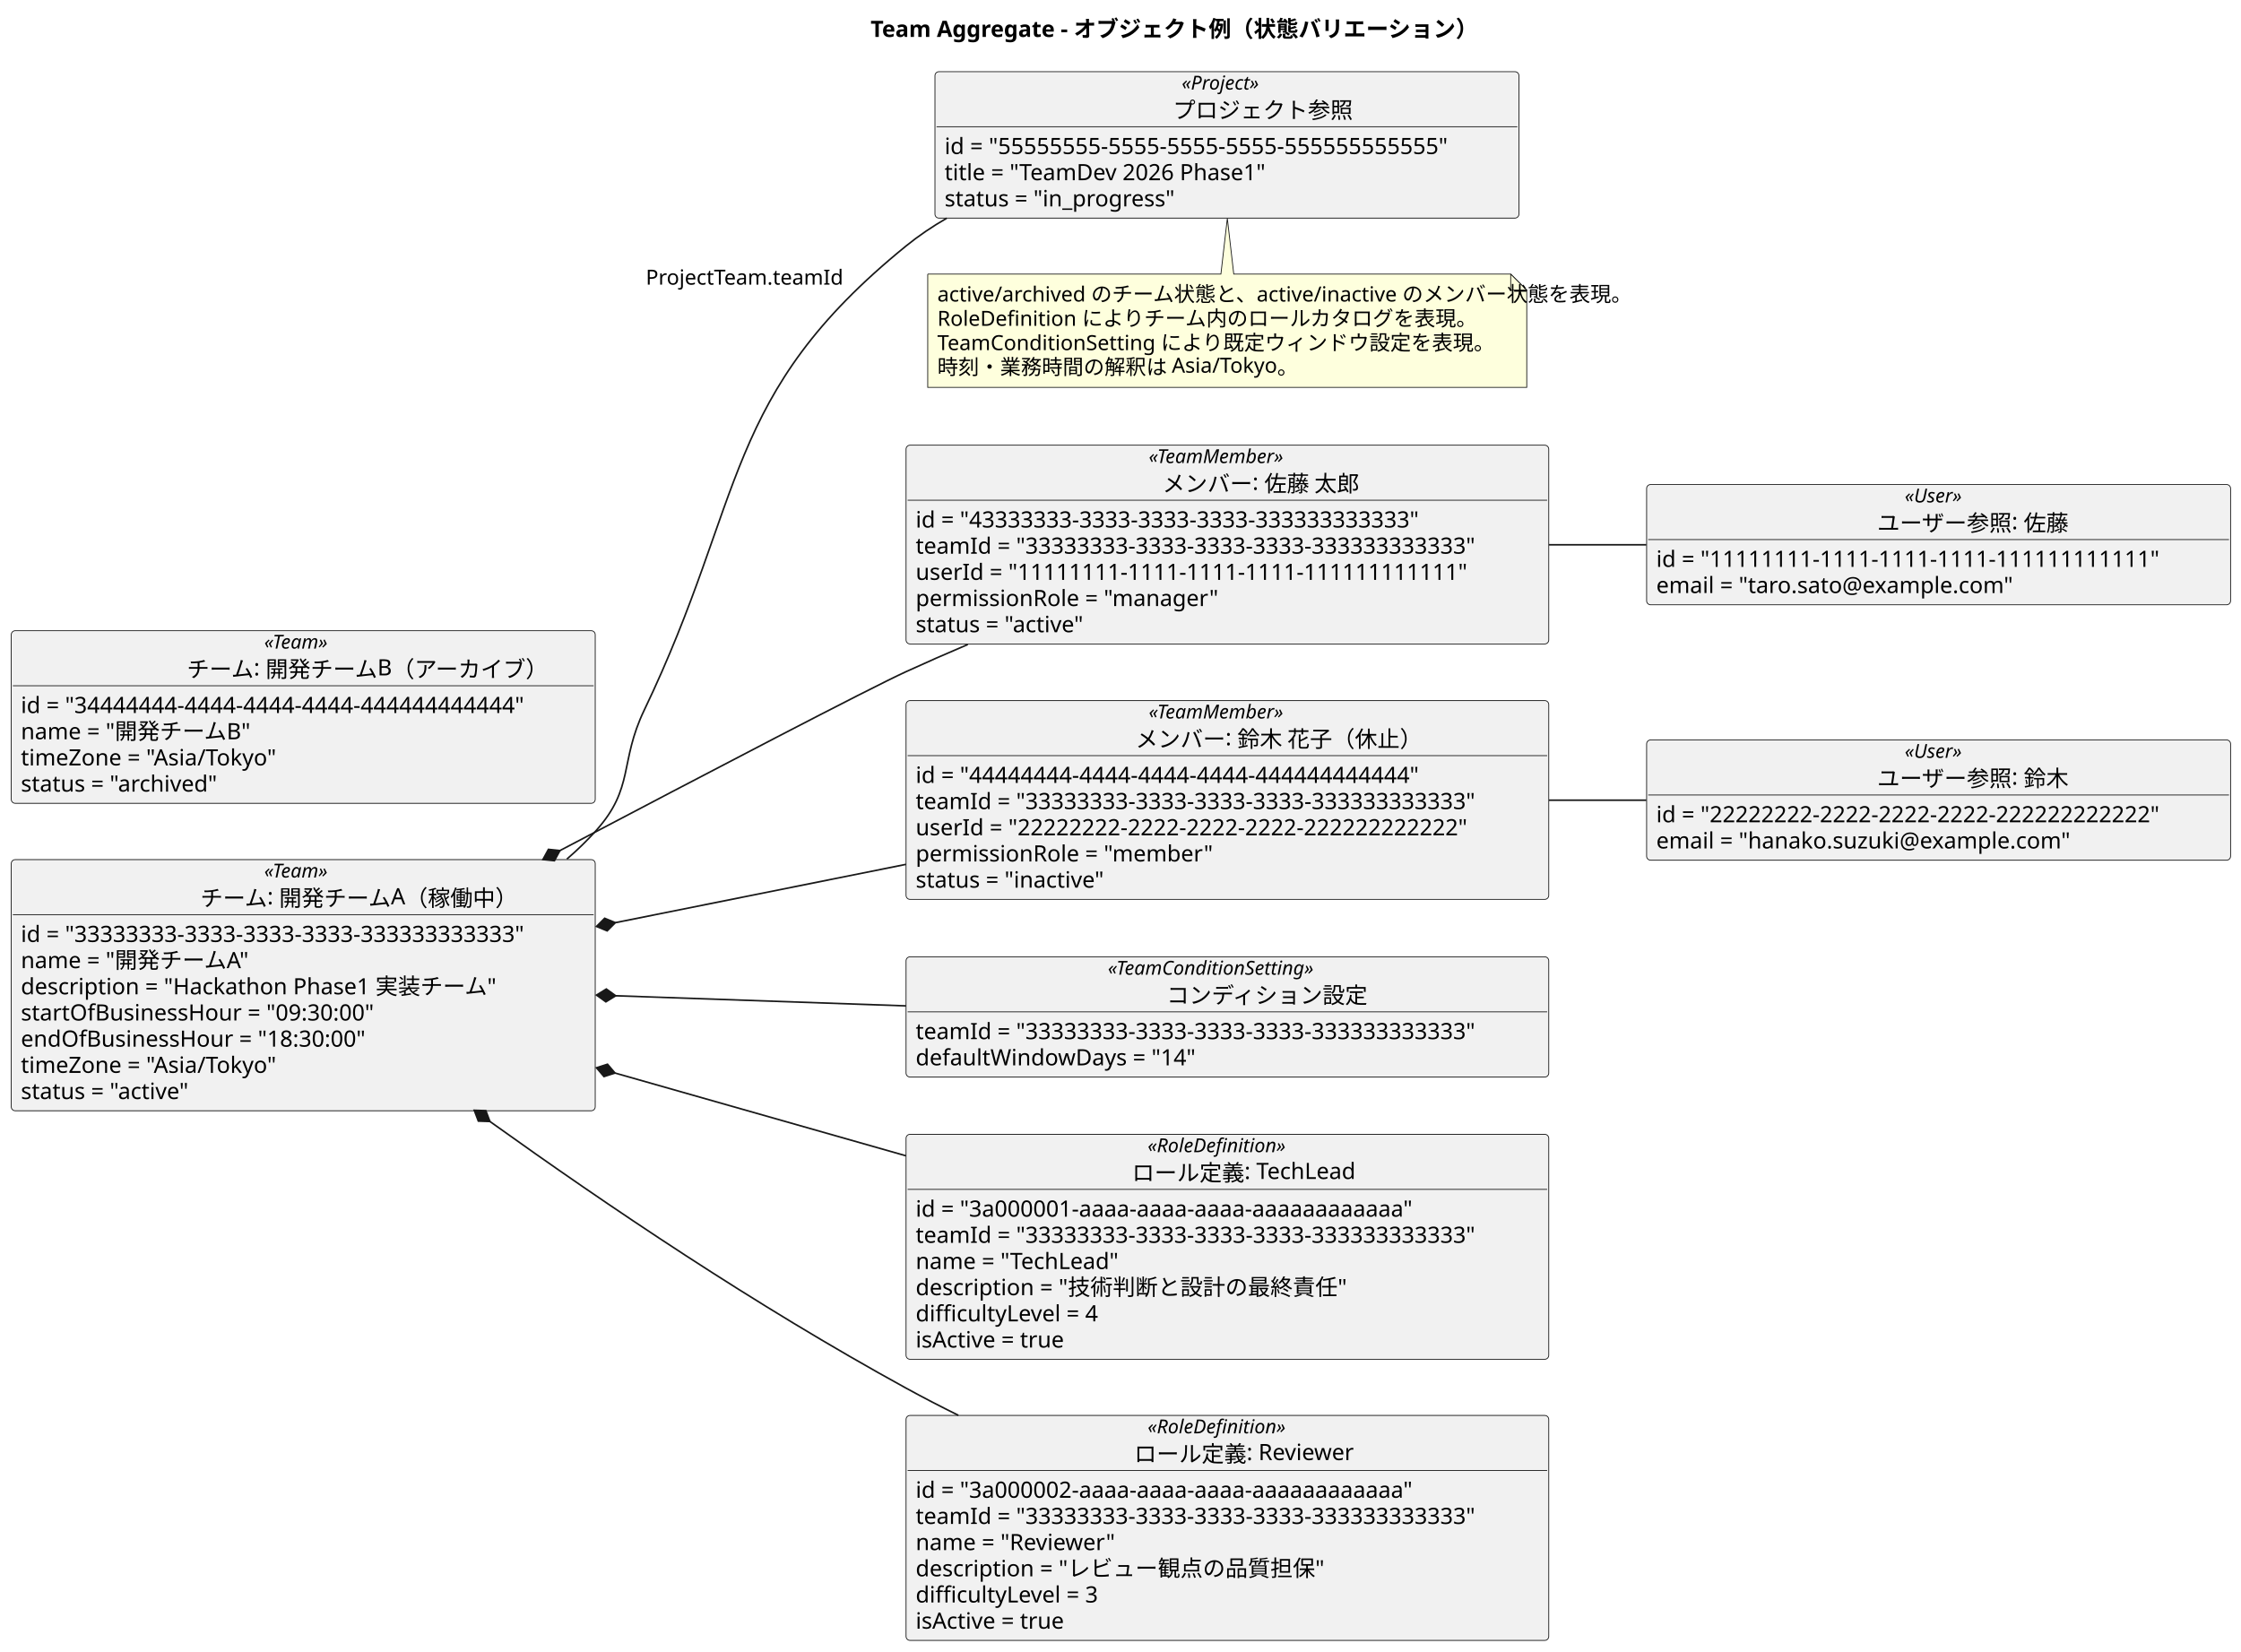
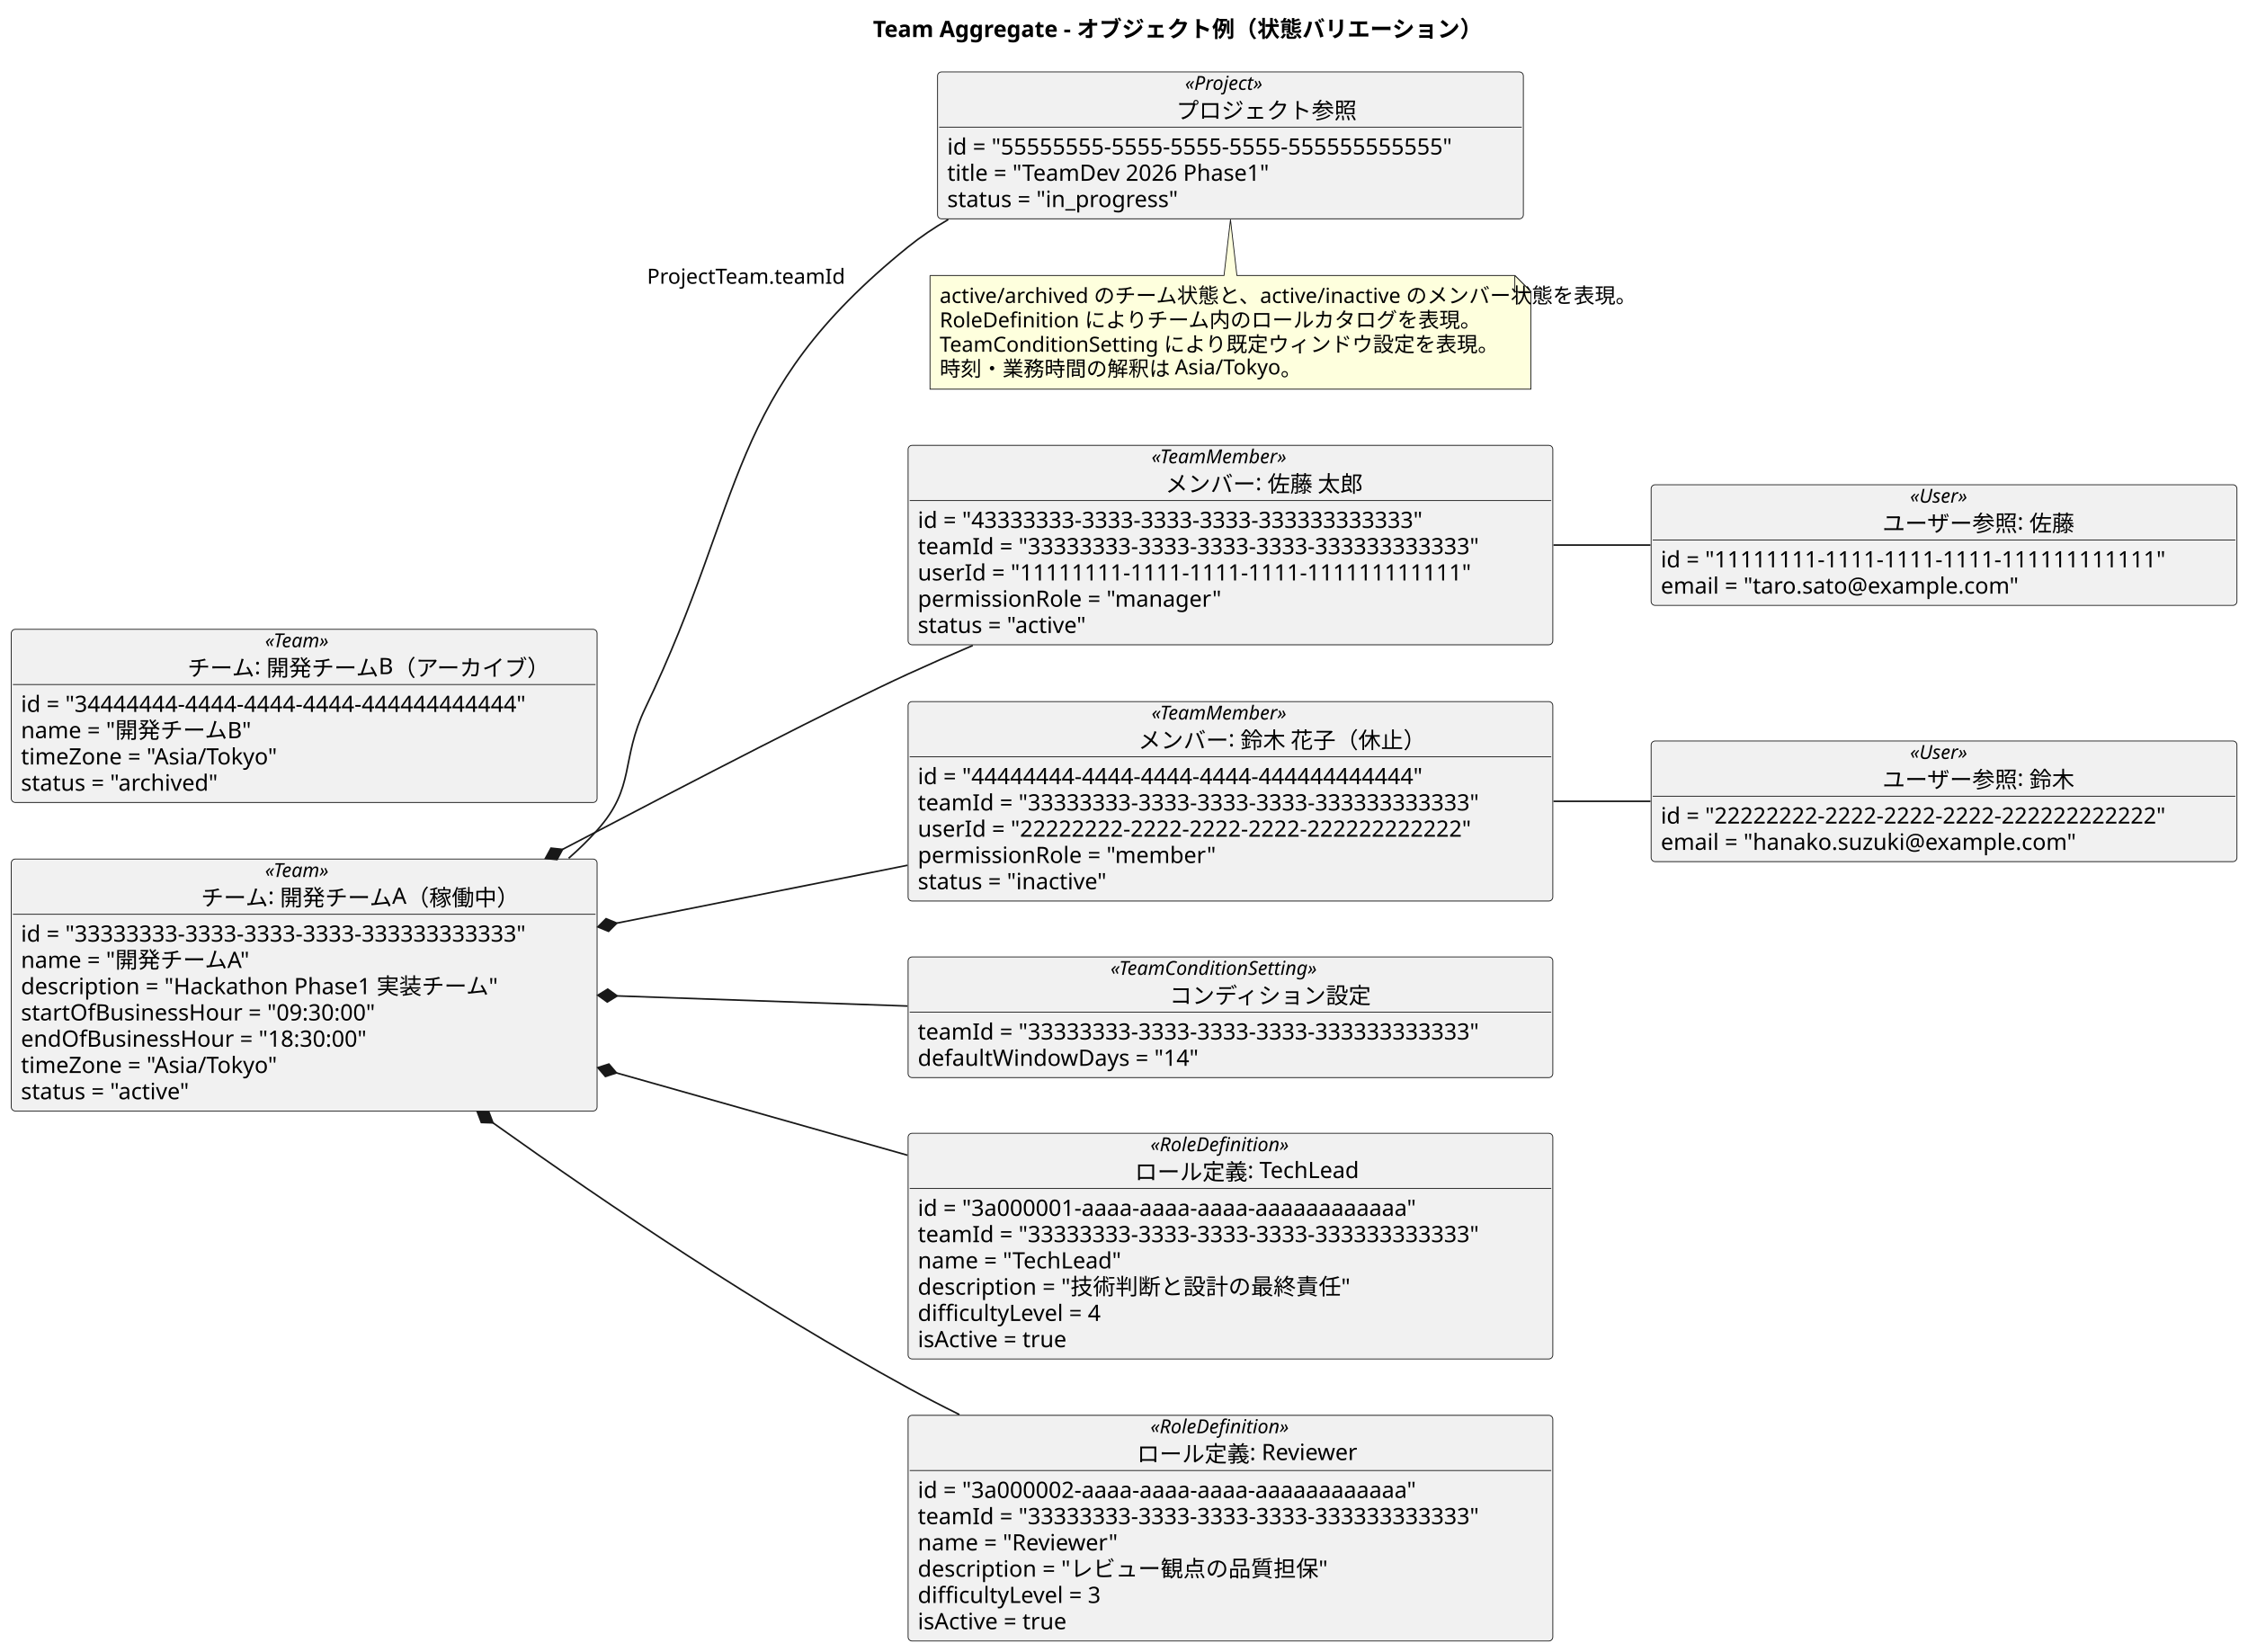
- <svg xmlns="http://www.w3.org/2000/svg" contentStyleType="text/css" data-diagram-type="CLASS" height="1028px" preserveAspectRatio="none" style="width:1395px;height:1028px;background:#FFFFFF;" version="1.1" viewBox="0 0 1395 1028" width="1395px" zoomAndPan="magnify">
+ <svg xmlns="http://www.w3.org/2000/svg" contentStyleType="text/css" data-diagram-type="CLASS" height="1025px" preserveAspectRatio="none" style="width:1395px;height:1025px;background:#FFFFFF;" version="1.1" viewBox="0 0 1395 1025" width="1395px" zoomAndPan="magnify">
  <defs />
  <g>
    <g class="title" data-source-line="1">
-       <text fill="#000000" font-family="sans-serif" font-size="14" font-weight="bold" lengthAdjust="spacing" textLength="297.671" x="541.927" y="22.995">Team Aggregate - オブジェクト例（状態バリエーション）</text>
+       <text fill="#000000" font-family="sans-serif" font-size="14" font-weight="bold" lengthAdjust="spacing" textLength="297.671" x="541.732" y="22.995">Team Aggregate - オブジェクト例（状態バリエーション）</text>
    </g>
    <g class="entity" data-qualified-name="team_active" data-source-line="7" id="ent0002">
-       <rect fill="#F1F1F1" height="156.344" rx="2.5" ry="2.5" style="stroke:#181818;stroke-width:0.5;" width="363.524" x="7" y="535.127" />
-       <text fill="#000000" font-family="sans-serif" font-size="12" font-style="italic" lengthAdjust="spacing" textLength="48.568" x="164.478" y="546.266">«Team»</text>
-       <text fill="#000000" font-family="sans-serif" font-size="14" lengthAdjust="spacing" textLength="127.962" x="124.781" y="564.091">チーム: 開発チームA（稼働中）</text>
-       <line style="stroke:#181818;stroke-width:0.5;" x1="8" x2="369.524" y1="569.393" y2="569.393" />
-       <text fill="#000000" font-family="sans-serif" font-size="14" lengthAdjust="spacing" textLength="351.524" x="13" y="586.388">id = "33333333-3333-3333-3333-333333333333"</text>
-       <text fill="#000000" font-family="sans-serif" font-size="14" lengthAdjust="spacing" textLength="124.797" x="13" y="602.685">name = "開発チームA"</text>
-       <text fill="#000000" font-family="sans-serif" font-size="14" lengthAdjust="spacing" textLength="288.258" x="13" y="618.981">description = "Hackathon Phase1 実装チーム"</text>
-       <text fill="#000000" font-family="sans-serif" font-size="14" lengthAdjust="spacing" textLength="240.399" x="13" y="635.278">startOfBusinessHour = "09:30:00"</text>
-       <text fill="#000000" font-family="sans-serif" font-size="14" lengthAdjust="spacing" textLength="234.165" x="13" y="651.575">endOfBusinessHour = "18:30:00"</text>
-       <text fill="#000000" font-family="sans-serif" font-size="14" lengthAdjust="spacing" textLength="176.914" x="13" y="667.872">timeZone = "Asia/Tokyo"</text>
-       <text fill="#000000" font-family="sans-serif" font-size="14" lengthAdjust="spacing" textLength="119.082" x="13" y="684.169">status = "active"</text>
+       <rect fill="#F1F1F1" height="156.344" rx="2.5" ry="2.5" style="stroke:#181818;stroke-width:0.5;" width="363.524" x="7" y="533.027" />
+       <text fill="#000000" font-family="sans-serif" font-size="12" font-style="italic" lengthAdjust="spacing" textLength="48.568" x="164.478" y="544.166">«Team»</text>
+       <text fill="#000000" font-family="sans-serif" font-size="14" lengthAdjust="spacing" textLength="127.962" x="124.781" y="561.991">チーム: 開発チームA（稼働中）</text>
+       <line style="stroke:#181818;stroke-width:0.5;" x1="8" x2="369.524" y1="567.293" y2="567.293" />
+       <text fill="#000000" font-family="sans-serif" font-size="14" lengthAdjust="spacing" textLength="351.524" x="13" y="584.288">id = "33333333-3333-3333-3333-333333333333"</text>
+       <text fill="#000000" font-family="sans-serif" font-size="14" lengthAdjust="spacing" textLength="124.797" x="13" y="600.585">name = "開発チームA"</text>
+       <text fill="#000000" font-family="sans-serif" font-size="14" lengthAdjust="spacing" textLength="288.258" x="13" y="616.881">description = "Hackathon Phase1 実装チーム"</text>
+       <text fill="#000000" font-family="sans-serif" font-size="14" lengthAdjust="spacing" textLength="240.399" x="13" y="633.178">startOfBusinessHour = "09:30:00"</text>
+       <text fill="#000000" font-family="sans-serif" font-size="14" lengthAdjust="spacing" textLength="234.165" x="13" y="649.475">endOfBusinessHour = "18:30:00"</text>
+       <text fill="#000000" font-family="sans-serif" font-size="14" lengthAdjust="spacing" textLength="176.914" x="13" y="665.772">timeZone = "Asia/Tokyo"</text>
+       <text fill="#000000" font-family="sans-serif" font-size="14" lengthAdjust="spacing" textLength="119.082" x="13" y="682.069">status = "active"</text>
    </g>
    <g class="entity" data-qualified-name="team_archived" data-source-line="17" id="ent0003">
-       <rect fill="#F1F1F1" height="107.453" rx="2.5" ry="2.5" style="stroke:#181818;stroke-width:0.5;" width="363.524" x="7" y="392.627" />
-       <text fill="#000000" font-family="sans-serif" font-size="12" font-style="italic" lengthAdjust="spacing" textLength="48.568" x="164.478" y="403.766">«Team»</text>
-       <text fill="#000000" font-family="sans-serif" font-size="14" lengthAdjust="spacing" textLength="144.792" x="116.366" y="421.591">チーム: 開発チームB（アーカイブ）</text>
-       <line style="stroke:#181818;stroke-width:0.5;" x1="8" x2="369.524" y1="426.893" y2="426.893" />
-       <text fill="#000000" font-family="sans-serif" font-size="14" lengthAdjust="spacing" textLength="351.524" x="13" y="443.888">id = "34444444-4444-4444-4444-444444444444"</text>
-       <text fill="#000000" font-family="sans-serif" font-size="14" lengthAdjust="spacing" textLength="124.824" x="13" y="460.185">name = "開発チームB"</text>
-       <text fill="#000000" font-family="sans-serif" font-size="14" lengthAdjust="spacing" textLength="176.914" x="13" y="476.481">timeZone = "Asia/Tokyo"</text>
-       <text fill="#000000" font-family="sans-serif" font-size="14" lengthAdjust="spacing" textLength="137.108" x="13" y="492.778">status = "archived"</text>
+       <rect fill="#F1F1F1" height="107.453" rx="2.5" ry="2.5" style="stroke:#181818;stroke-width:0.5;" width="363.524" x="7" y="390.477" />
+       <text fill="#000000" font-family="sans-serif" font-size="12" font-style="italic" lengthAdjust="spacing" textLength="48.568" x="164.478" y="401.616">«Team»</text>
+       <text fill="#000000" font-family="sans-serif" font-size="14" lengthAdjust="spacing" textLength="144.792" x="116.366" y="419.441">チーム: 開発チームB（アーカイブ）</text>
+       <line style="stroke:#181818;stroke-width:0.5;" x1="8" x2="369.524" y1="424.743" y2="424.743" />
+       <text fill="#000000" font-family="sans-serif" font-size="14" lengthAdjust="spacing" textLength="351.524" x="13" y="441.738">id = "34444444-4444-4444-4444-444444444444"</text>
+       <text fill="#000000" font-family="sans-serif" font-size="14" lengthAdjust="spacing" textLength="124.824" x="13" y="458.035">name = "開発チームB"</text>
+       <text fill="#000000" font-family="sans-serif" font-size="14" lengthAdjust="spacing" textLength="176.914" x="13" y="474.331">timeZone = "Asia/Tokyo"</text>
+       <text fill="#000000" font-family="sans-serif" font-size="14" lengthAdjust="spacing" textLength="137.108" x="13" y="490.628">status = "archived"</text>
    </g>
    <g class="entity" data-qualified-name="member_taro" data-source-line="24" id="ent0004">
-       <rect fill="#F1F1F1" height="123.75" rx="2.5" ry="2.5" style="stroke:#181818;stroke-width:0.5;" width="400.083" x="564" y="277.127" />
-       <text fill="#000000" font-family="sans-serif" font-size="12" font-style="italic" lengthAdjust="spacing" textLength="97.928" x="715.078" y="288.266">«TeamMember»</text>
-       <text fill="#000000" font-family="sans-serif" font-size="14" lengthAdjust="spacing" textLength="80.828" x="723.627" y="306.091">メンバー: 佐藤 太郎</text>
-       <line style="stroke:#181818;stroke-width:0.5;" x1="565" x2="963.083" y1="311.393" y2="311.393" />
-       <text fill="#000000" font-family="sans-serif" font-size="14" lengthAdjust="spacing" textLength="351.524" x="570" y="328.388">id = "43333333-3333-3333-3333-333333333333"</text>
-       <text fill="#000000" font-family="sans-serif" font-size="14" lengthAdjust="spacing" textLength="388.083" x="570" y="344.685">teamId = "33333333-3333-3333-3333-333333333333"</text>
-       <text fill="#000000" font-family="sans-serif" font-size="14" lengthAdjust="spacing" textLength="382.3" x="570" y="360.981">userId = "11111111-1111-1111-1111-111111111111"</text>
-       <text fill="#000000" font-family="sans-serif" font-size="14" lengthAdjust="spacing" textLength="203.93" x="570" y="377.278">permissionRole = "manager"</text>
-       <text fill="#000000" font-family="sans-serif" font-size="14" lengthAdjust="spacing" textLength="119.082" x="570" y="393.575">status = "active"</text>
+       <rect fill="#F1F1F1" height="123.75" rx="2.5" ry="2.5" style="stroke:#181818;stroke-width:0.5;" width="400.083" x="563.52" y="276.327" />
+       <text fill="#000000" font-family="sans-serif" font-size="12" font-style="italic" lengthAdjust="spacing" textLength="97.928" x="714.598" y="287.466">«TeamMember»</text>
+       <text fill="#000000" font-family="sans-serif" font-size="14" lengthAdjust="spacing" textLength="80.828" x="723.147" y="305.291">メンバー: 佐藤 太郎</text>
+       <line style="stroke:#181818;stroke-width:0.5;" x1="564.52" x2="962.603" y1="310.593" y2="310.593" />
+       <text fill="#000000" font-family="sans-serif" font-size="14" lengthAdjust="spacing" textLength="351.524" x="569.52" y="327.588">id = "43333333-3333-3333-3333-333333333333"</text>
+       <text fill="#000000" font-family="sans-serif" font-size="14" lengthAdjust="spacing" textLength="388.083" x="569.52" y="343.885">teamId = "33333333-3333-3333-3333-333333333333"</text>
+       <text fill="#000000" font-family="sans-serif" font-size="14" lengthAdjust="spacing" textLength="382.3" x="569.52" y="360.181">userId = "11111111-1111-1111-1111-111111111111"</text>
+       <text fill="#000000" font-family="sans-serif" font-size="14" lengthAdjust="spacing" textLength="203.93" x="569.52" y="376.478">permissionRole = "manager"</text>
+       <text fill="#000000" font-family="sans-serif" font-size="14" lengthAdjust="spacing" textLength="119.082" x="569.52" y="392.775">status = "active"</text>
    </g>
    <g class="entity" data-qualified-name="member_hanako" data-source-line="32" id="ent0005">
-       <rect fill="#F1F1F1" height="123.75" rx="2.5" ry="2.5" style="stroke:#181818;stroke-width:0.5;" width="400.083" x="564" y="436.127" />
-       <text fill="#000000" font-family="sans-serif" font-size="12" font-style="italic" lengthAdjust="spacing" textLength="97.928" x="715.078" y="447.266">«TeamMember»</text>
-       <text fill="#000000" font-family="sans-serif" font-size="14" lengthAdjust="spacing" textLength="114.434" x="706.825" y="465.091">メンバー: 鈴木 花子（休止）</text>
-       <line style="stroke:#181818;stroke-width:0.5;" x1="565" x2="963.083" y1="470.393" y2="470.393" />
-       <text fill="#000000" font-family="sans-serif" font-size="14" lengthAdjust="spacing" textLength="351.524" x="570" y="487.388">id = "44444444-4444-4444-4444-444444444444"</text>
-       <text fill="#000000" font-family="sans-serif" font-size="14" lengthAdjust="spacing" textLength="388.083" x="570" y="503.685">teamId = "33333333-3333-3333-3333-333333333333"</text>
-       <text fill="#000000" font-family="sans-serif" font-size="14" lengthAdjust="spacing" textLength="382.3" x="570" y="519.981">userId = "22222222-2222-2222-2222-222222222222"</text>
-       <text fill="#000000" font-family="sans-serif" font-size="14" lengthAdjust="spacing" textLength="200.149" x="570" y="536.278">permissionRole = "member"</text>
-       <text fill="#000000" font-family="sans-serif" font-size="14" lengthAdjust="spacing" textLength="131.845" x="570" y="552.575">status = "inactive"</text>
+       <rect fill="#F1F1F1" height="123.75" rx="2.5" ry="2.5" style="stroke:#181818;stroke-width:0.5;" width="400.083" x="563.52" y="435.327" />
+       <text fill="#000000" font-family="sans-serif" font-size="12" font-style="italic" lengthAdjust="spacing" textLength="97.928" x="714.598" y="446.466">«TeamMember»</text>
+       <text fill="#000000" font-family="sans-serif" font-size="14" lengthAdjust="spacing" textLength="114.434" x="706.345" y="464.291">メンバー: 鈴木 花子（休止）</text>
+       <line style="stroke:#181818;stroke-width:0.5;" x1="564.52" x2="962.603" y1="469.593" y2="469.593" />
+       <text fill="#000000" font-family="sans-serif" font-size="14" lengthAdjust="spacing" textLength="351.524" x="569.52" y="486.588">id = "44444444-4444-4444-4444-444444444444"</text>
+       <text fill="#000000" font-family="sans-serif" font-size="14" lengthAdjust="spacing" textLength="388.083" x="569.52" y="502.885">teamId = "33333333-3333-3333-3333-333333333333"</text>
+       <text fill="#000000" font-family="sans-serif" font-size="14" lengthAdjust="spacing" textLength="382.3" x="569.52" y="519.181">userId = "22222222-2222-2222-2222-222222222222"</text>
+       <text fill="#000000" font-family="sans-serif" font-size="14" lengthAdjust="spacing" textLength="200.149" x="569.52" y="535.478">permissionRole = "member"</text>
+       <text fill="#000000" font-family="sans-serif" font-size="14" lengthAdjust="spacing" textLength="131.845" x="569.52" y="551.775">status = "inactive"</text>
    </g>
    <g class="entity" data-qualified-name="team_condition_setting" data-source-line="40" id="ent0006">
-       <rect fill="#F1F1F1" height="74.859" rx="2.5" ry="2.5" style="stroke:#181818;stroke-width:0.5;" width="400.083" x="564" y="595.627" />
-       <text fill="#000000" font-family="sans-serif" font-size="12" font-style="italic" lengthAdjust="spacing" textLength="148.799" x="689.642" y="606.766">«TeamConditionSetting»</text>
-       <text fill="#000000" font-family="sans-serif" font-size="14" lengthAdjust="spacing" textLength="75.612" x="726.235" y="624.591">コンディション設定</text>
-       <line style="stroke:#181818;stroke-width:0.5;" x1="565" x2="963.083" y1="629.893" y2="629.893" />
-       <text fill="#000000" font-family="sans-serif" font-size="14" lengthAdjust="spacing" textLength="388.083" x="570" y="646.888">teamId = "33333333-3333-3333-3333-333333333333"</text>
-       <text fill="#000000" font-family="sans-serif" font-size="14" lengthAdjust="spacing" textLength="191.03" x="570" y="663.185">defaultWindowDays = "14"</text>
+       <rect fill="#F1F1F1" height="74.859" rx="2.5" ry="2.5" style="stroke:#181818;stroke-width:0.5;" width="400.083" x="563.52" y="593.777" />
+       <text fill="#000000" font-family="sans-serif" font-size="12" font-style="italic" lengthAdjust="spacing" textLength="148.799" x="689.162" y="604.916">«TeamConditionSetting»</text>
+       <text fill="#000000" font-family="sans-serif" font-size="14" lengthAdjust="spacing" textLength="75.612" x="725.755" y="622.741">コンディション設定</text>
+       <line style="stroke:#181818;stroke-width:0.5;" x1="564.52" x2="962.603" y1="628.043" y2="628.043" />
+       <text fill="#000000" font-family="sans-serif" font-size="14" lengthAdjust="spacing" textLength="388.083" x="569.52" y="645.038">teamId = "33333333-3333-3333-3333-333333333333"</text>
+       <text fill="#000000" font-family="sans-serif" font-size="14" lengthAdjust="spacing" textLength="191.03" x="569.52" y="661.335">defaultWindowDays = "14"</text>
    </g>
    <g class="entity" data-qualified-name="role_def_techlead" data-source-line="45" id="ent0007">
-       <rect fill="#F1F1F1" height="140.047" rx="2.5" ry="2.5" style="stroke:#181818;stroke-width:0.5;" width="400.083" x="564" y="706.127" />
-       <text fill="#000000" font-family="sans-serif" font-size="12" font-style="italic" lengthAdjust="spacing" textLength="99.316" x="714.383" y="717.266">«RoleDefinition»</text>
-       <text fill="#000000" font-family="sans-serif" font-size="14" lengthAdjust="spacing" textLength="118.788" x="704.648" y="735.091">ロール定義: TechLead</text>
-       <line style="stroke:#181818;stroke-width:0.5;" x1="565" x2="963.083" y1="740.393" y2="740.393" />
-       <text fill="#000000" font-family="sans-serif" font-size="14" lengthAdjust="spacing" textLength="343.321" x="570" y="757.388">id = "3a000001-aaaa-aaaa-aaaa-aaaaaaaaaaaa"</text>
-       <text fill="#000000" font-family="sans-serif" font-size="14" lengthAdjust="spacing" textLength="388.083" x="570" y="773.685">teamId = "33333333-3333-3333-3333-333333333333"</text>
-       <text fill="#000000" font-family="sans-serif" font-size="14" lengthAdjust="spacing" textLength="140.827" x="570" y="789.981">name = "TechLead"</text>
-       <text fill="#000000" font-family="sans-serif" font-size="14" lengthAdjust="spacing" textLength="212.167" x="570" y="806.278">description = "技術判断と設計の最終責任"</text>
-       <text fill="#000000" font-family="sans-serif" font-size="14" lengthAdjust="spacing" textLength="127.497" x="570" y="822.575">difficultyLevel = 4</text>
-       <text fill="#000000" font-family="sans-serif" font-size="14" lengthAdjust="spacing" textLength="104.098" x="570" y="838.872">isActive = true</text>
+       <rect fill="#F1F1F1" height="140.047" rx="2.5" ry="2.5" style="stroke:#181818;stroke-width:0.5;" width="400.083" x="563.52" y="703.177" />
+       <text fill="#000000" font-family="sans-serif" font-size="12" font-style="italic" lengthAdjust="spacing" textLength="99.316" x="713.903" y="714.316">«RoleDefinition»</text>
+       <text fill="#000000" font-family="sans-serif" font-size="14" lengthAdjust="spacing" textLength="118.788" x="704.168" y="732.141">ロール定義: TechLead</text>
+       <line style="stroke:#181818;stroke-width:0.5;" x1="564.52" x2="962.603" y1="737.443" y2="737.443" />
+       <text fill="#000000" font-family="sans-serif" font-size="14" lengthAdjust="spacing" textLength="343.321" x="569.52" y="754.438">id = "3a000001-aaaa-aaaa-aaaa-aaaaaaaaaaaa"</text>
+       <text fill="#000000" font-family="sans-serif" font-size="14" lengthAdjust="spacing" textLength="388.083" x="569.52" y="770.735">teamId = "33333333-3333-3333-3333-333333333333"</text>
+       <text fill="#000000" font-family="sans-serif" font-size="14" lengthAdjust="spacing" textLength="140.827" x="569.52" y="787.031">name = "TechLead"</text>
+       <text fill="#000000" font-family="sans-serif" font-size="14" lengthAdjust="spacing" textLength="212.167" x="569.52" y="803.328">description = "技術判断と設計の最終責任"</text>
+       <text fill="#000000" font-family="sans-serif" font-size="14" lengthAdjust="spacing" textLength="127.497" x="569.52" y="819.625">difficultyLevel = 4</text>
+       <text fill="#000000" font-family="sans-serif" font-size="14" lengthAdjust="spacing" textLength="104.098" x="569.52" y="835.922">isActive = true</text>
    </g>
    <g class="entity" data-qualified-name="role_def_reviewer" data-source-line="54" id="ent0008">
-       <rect fill="#F1F1F1" height="140.047" rx="2.5" ry="2.5" style="stroke:#181818;stroke-width:0.5;" width="400.083" x="564" y="881.127" />
-       <text fill="#000000" font-family="sans-serif" font-size="12" font-style="italic" lengthAdjust="spacing" textLength="99.316" x="714.383" y="892.266">«RoleDefinition»</text>
-       <text fill="#000000" font-family="sans-serif" font-size="14" lengthAdjust="spacing" textLength="116.122" x="705.981" y="910.091">ロール定義: Reviewer</text>
-       <line style="stroke:#181818;stroke-width:0.5;" x1="565" x2="963.083" y1="915.393" y2="915.393" />
-       <text fill="#000000" font-family="sans-serif" font-size="14" lengthAdjust="spacing" textLength="343.321" x="570" y="932.388">id = "3a000002-aaaa-aaaa-aaaa-aaaaaaaaaaaa"</text>
-       <text fill="#000000" font-family="sans-serif" font-size="14" lengthAdjust="spacing" textLength="388.083" x="570" y="948.685">teamId = "33333333-3333-3333-3333-333333333333"</text>
-       <text fill="#000000" font-family="sans-serif" font-size="14" lengthAdjust="spacing" textLength="138.161" x="570" y="964.981">name = "Reviewer"</text>
-       <text fill="#000000" font-family="sans-serif" font-size="14" lengthAdjust="spacing" textLength="203.766" x="570" y="981.278">description = "レビュー観点の品質担保"</text>
-       <text fill="#000000" font-family="sans-serif" font-size="14" lengthAdjust="spacing" textLength="127.497" x="570" y="997.575">difficultyLevel = 3</text>
-       <text fill="#000000" font-family="sans-serif" font-size="14" lengthAdjust="spacing" textLength="104.098" x="570" y="1013.872">isActive = true</text>
+       <rect fill="#F1F1F1" height="140.047" rx="2.5" ry="2.5" style="stroke:#181818;stroke-width:0.5;" width="400.083" x="563.52" y="878.177" />
+       <text fill="#000000" font-family="sans-serif" font-size="12" font-style="italic" lengthAdjust="spacing" textLength="99.316" x="713.903" y="889.316">«RoleDefinition»</text>
+       <text fill="#000000" font-family="sans-serif" font-size="14" lengthAdjust="spacing" textLength="116.122" x="705.5" y="907.141">ロール定義: Reviewer</text>
+       <line style="stroke:#181818;stroke-width:0.5;" x1="564.52" x2="962.603" y1="912.443" y2="912.443" />
+       <text fill="#000000" font-family="sans-serif" font-size="14" lengthAdjust="spacing" textLength="343.321" x="569.52" y="929.438">id = "3a000002-aaaa-aaaa-aaaa-aaaaaaaaaaaa"</text>
+       <text fill="#000000" font-family="sans-serif" font-size="14" lengthAdjust="spacing" textLength="388.083" x="569.52" y="945.735">teamId = "33333333-3333-3333-3333-333333333333"</text>
+       <text fill="#000000" font-family="sans-serif" font-size="14" lengthAdjust="spacing" textLength="138.161" x="569.52" y="962.031">name = "Reviewer"</text>
+       <text fill="#000000" font-family="sans-serif" font-size="14" lengthAdjust="spacing" textLength="203.766" x="569.52" y="978.328">description = "レビュー観点の品質担保"</text>
+       <text fill="#000000" font-family="sans-serif" font-size="14" lengthAdjust="spacing" textLength="127.497" x="569.52" y="994.625">difficultyLevel = 3</text>
+       <text fill="#000000" font-family="sans-serif" font-size="14" lengthAdjust="spacing" textLength="104.098" x="569.52" y="1010.922">isActive = true</text>
    </g>
    <g class="entity" data-qualified-name="user_taro" data-source-line="63" id="ent0009">
-       <rect fill="#F1F1F1" height="74.859" rx="2.5" ry="2.5" style="stroke:#181818;stroke-width:0.5;" width="363.524" x="1025" y="301.627" />
-       <text fill="#000000" font-family="sans-serif" font-size="12" font-style="italic" lengthAdjust="spacing" textLength="42.164" x="1185.68" y="312.766">«User»</text>
-       <text fill="#000000" font-family="sans-serif" font-size="14" lengthAdjust="spacing" textLength="76.378" x="1168.573" y="330.591">ユーザー参照: 佐藤</text>
-       <line style="stroke:#181818;stroke-width:0.5;" x1="1026" x2="1387.524" y1="335.893" y2="335.893" />
-       <text fill="#000000" font-family="sans-serif" font-size="14" lengthAdjust="spacing" textLength="351.524" x="1031" y="352.888">id = "11111111-1111-1111-1111-111111111111"</text>
-       <text fill="#000000" font-family="sans-serif" font-size="14" lengthAdjust="spacing" textLength="243.742" x="1031" y="369.185">email = "taro.sato@example.com"</text>
+       <rect fill="#F1F1F1" height="74.859" rx="2.5" ry="2.5" style="stroke:#181818;stroke-width:0.5;" width="363.524" x="1024.61" y="300.777" />
+       <text fill="#000000" font-family="sans-serif" font-size="12" font-style="italic" lengthAdjust="spacing" textLength="42.164" x="1185.29" y="311.916">«User»</text>
+       <text fill="#000000" font-family="sans-serif" font-size="14" lengthAdjust="spacing" textLength="76.378" x="1168.183" y="329.741">ユーザー参照: 佐藤</text>
+       <line style="stroke:#181818;stroke-width:0.5;" x1="1025.61" x2="1387.134" y1="335.043" y2="335.043" />
+       <text fill="#000000" font-family="sans-serif" font-size="14" lengthAdjust="spacing" textLength="351.524" x="1030.61" y="352.038">id = "11111111-1111-1111-1111-111111111111"</text>
+       <text fill="#000000" font-family="sans-serif" font-size="14" lengthAdjust="spacing" textLength="243.742" x="1030.61" y="368.335">email = "taro.sato@example.com"</text>
    </g>
    <g class="entity" data-qualified-name="user_hanako" data-source-line="68" id="ent0010">
-       <rect fill="#F1F1F1" height="74.859" rx="2.5" ry="2.5" style="stroke:#181818;stroke-width:0.5;" width="363.524" x="1025" y="460.627" />
-       <text fill="#000000" font-family="sans-serif" font-size="12" font-style="italic" lengthAdjust="spacing" textLength="42.164" x="1185.68" y="471.766">«User»</text>
-       <text fill="#000000" font-family="sans-serif" font-size="14" lengthAdjust="spacing" textLength="76.378" x="1168.573" y="489.591">ユーザー参照: 鈴木</text>
-       <line style="stroke:#181818;stroke-width:0.5;" x1="1026" x2="1387.524" y1="494.893" y2="494.893" />
-       <text fill="#000000" font-family="sans-serif" font-size="14" lengthAdjust="spacing" textLength="351.524" x="1031" y="511.888">id = "22222222-2222-2222-2222-222222222222"</text>
-       <text fill="#000000" font-family="sans-serif" font-size="14" lengthAdjust="spacing" textLength="281.388" x="1031" y="528.185">email = "hanako.suzuki@example.com"</text>
+       <rect fill="#F1F1F1" height="74.859" rx="2.5" ry="2.5" style="stroke:#181818;stroke-width:0.5;" width="363.524" x="1024.61" y="459.777" />
+       <text fill="#000000" font-family="sans-serif" font-size="12" font-style="italic" lengthAdjust="spacing" textLength="42.164" x="1185.29" y="470.916">«User»</text>
+       <text fill="#000000" font-family="sans-serif" font-size="14" lengthAdjust="spacing" textLength="76.378" x="1168.183" y="488.741">ユーザー参照: 鈴木</text>
+       <line style="stroke:#181818;stroke-width:0.5;" x1="1025.61" x2="1387.134" y1="494.043" y2="494.043" />
+       <text fill="#000000" font-family="sans-serif" font-size="14" lengthAdjust="spacing" textLength="351.524" x="1030.61" y="511.038">id = "22222222-2222-2222-2222-222222222222"</text>
+       <text fill="#000000" font-family="sans-serif" font-size="14" lengthAdjust="spacing" textLength="281.388" x="1030.61" y="527.335">email = "hanako.suzuki@example.com"</text>
    </g>
    <g class="entity" data-qualified-name="project_ref" data-source-line="73" id="ent0011">
-       <rect fill="#F1F1F1" height="91.156" rx="2.5" ry="2.5" style="stroke:#181818;stroke-width:0.5;" width="363.524" x="582" y="44.627" />
-       <text fill="#000000" font-family="sans-serif" font-size="12" font-style="italic" lengthAdjust="spacing" textLength="56.344" x="735.59" y="55.766">«Project»</text>
-       <text fill="#000000" font-family="sans-serif" font-size="14" lengthAdjust="spacing" textLength="67.211" x="730.157" y="73.591">プロジェクト参照</text>
-       <line style="stroke:#181818;stroke-width:0.5;" x1="583" x2="944.524" y1="78.893" y2="78.893" />
-       <text fill="#000000" font-family="sans-serif" font-size="14" lengthAdjust="spacing" textLength="351.524" x="588" y="95.888">id = "55555555-5555-5555-5555-555555555555"</text>
-       <text fill="#000000" font-family="sans-serif" font-size="14" lengthAdjust="spacing" textLength="223.18" x="588" y="112.185">title = "TeamDev 2026 Phase1"</text>
-       <text fill="#000000" font-family="sans-serif" font-size="14" lengthAdjust="spacing" textLength="157.343" x="588" y="128.481">status = "in_progress"</text>
+       <rect fill="#F1F1F1" height="91.156" rx="2.5" ry="2.5" style="stroke:#181818;stroke-width:0.5;" width="363.524" x="581.8" y="44.627" />
+       <text fill="#000000" font-family="sans-serif" font-size="12" font-style="italic" lengthAdjust="spacing" textLength="56.344" x="735.39" y="55.766">«Project»</text>
+       <text fill="#000000" font-family="sans-serif" font-size="14" lengthAdjust="spacing" textLength="67.211" x="729.957" y="73.591">プロジェクト参照</text>
+       <line style="stroke:#181818;stroke-width:0.5;" x1="582.8" x2="944.324" y1="78.893" y2="78.893" />
+       <text fill="#000000" font-family="sans-serif" font-size="14" lengthAdjust="spacing" textLength="351.524" x="587.8" y="95.888">id = "55555555-5555-5555-5555-555555555555"</text>
+       <text fill="#000000" font-family="sans-serif" font-size="14" lengthAdjust="spacing" textLength="223.18" x="587.8" y="112.185">title = "TeamDev 2026 Phase1"</text>
+       <text fill="#000000" font-family="sans-serif" font-size="14" lengthAdjust="spacing" textLength="157.343" x="587.8" y="128.481">status = "in_progress"</text>
    </g>
    <g class="entity" data-qualified-name="GMN20" data-source-line="89" id="ent0021">
-       <path d="M577.5,170.627 L577.5,241.158 A0,0 0 0 0 577.5,241.158 L950.395,241.158 A0,0 0 0 0 950.395,241.158 L950.395,180.627 L940.395,170.627 L768,170.627 L764,135.867 L760,170.627 L577.5,170.627 A0,0 0 0 0 577.5,170.627" fill="#FEFFDD" style="stroke:#181818;stroke-width:0.5;" />
-       <path d="M940.395,170.627 L940.395,180.627 L950.395,180.627 L940.395,170.627" fill="#FEFFDD" style="stroke:#181818;stroke-width:0.5;" />
-       <text fill="#000000" font-family="sans-serif" font-size="13" lengthAdjust="spacing" textLength="351.895" x="583.5" y="187.694">active/archived のチーム状態と、active/inactive のメンバー状態を表現。</text>
-       <text fill="#000000" font-family="sans-serif" font-size="13" lengthAdjust="spacing" textLength="243.902" x="583.5" y="202.827">RoleDefinition によりチーム内のロールカタログを表現。</text>
-       <text fill="#000000" font-family="sans-serif" font-size="13" lengthAdjust="spacing" textLength="274.104" x="583.5" y="217.959">TeamConditionSetting により既定ウィンドウ設定を表現。</text>
-       <text fill="#000000" font-family="sans-serif" font-size="13" lengthAdjust="spacing" textLength="168.441" x="583.5" y="233.092">時刻・業務時間の解釈は Asia/Tokyo。</text>
+       <path d="M577.12,170.937 L577.12,241.468 A0,0 0 0 0 577.12,241.468 L950.015,241.468 A0,0 0 0 0 950.015,241.468 L950.015,180.937 L940.015,170.937 L767.57,170.937 L763.57,136.207 L759.57,170.937 L577.12,170.937 A0,0 0 0 0 577.12,170.937" fill="#FEFFDD" style="stroke:#181818;stroke-width:0.5;" />
+       <path d="M940.015,170.937 L940.015,180.937 L950.015,180.937 L940.015,170.937" fill="#FEFFDD" style="stroke:#181818;stroke-width:0.5;" />
+       <text fill="#000000" font-family="sans-serif" font-size="13" lengthAdjust="spacing" textLength="351.895" x="583.12" y="188.004">active/archived のチーム状態と、active/inactive のメンバー状態を表現。</text>
+       <text fill="#000000" font-family="sans-serif" font-size="13" lengthAdjust="spacing" textLength="243.902" x="583.12" y="203.137">RoleDefinition によりチーム内のロールカタログを表現。</text>
+       <text fill="#000000" font-family="sans-serif" font-size="13" lengthAdjust="spacing" textLength="274.104" x="583.12" y="218.269">TeamConditionSetting により既定ウィンドウ設定を表現。</text>
+       <text fill="#000000" font-family="sans-serif" font-size="13" lengthAdjust="spacing" textLength="168.441" x="583.12" y="233.402">時刻・業務時間の解釈は Asia/Tokyo。</text>
    </g>
    <g class="link" data-entity-1="ent0002" data-entity-2="ent0004" data-link-type="composition" data-source-line="79" id="lnk12">
-       <path codeLine="79" d="M348.571,529.481 C442.821,479.911 540.82,428.737 564,418.127 C576.42,412.437 589.38,406.757 602.46,401.197" fill="none" id="team_active-backto-member_taro" style="stroke:#181818;stroke-width:1;" />
-       <polygon fill="#181818" points="337.95,535.067,345.122,535.814,348.571,529.481,341.398,528.734,337.95,535.067" style="stroke:#181818;stroke-width:1;" />
+       <path codeLine="79" d="M349.108,527.024 C433.438,482.804 519.95,438.157 563.52,418.207 C576.48,412.277 590,406.327 603.64,400.507" fill="none" id="team_active-backto-member_taro" style="stroke:#181818;stroke-width:1;" />
+       <polygon fill="#181818" points="338.48,532.597,345.651,533.353,349.108,527.024,341.936,526.268,338.48,532.597" style="stroke:#181818;stroke-width:1;" />
    </g>
    <g class="link" data-entity-1="ent0002" data-entity-2="ent0005" data-link-type="composition" data-source-line="80" id="lnk13">
-       <path codeLine="80" d="M383.066,574.376 C444.376,562.077 501.39,550.627 564,538.067" fill="none" id="team_active-backto-member_hanako" style="stroke:#181818;stroke-width:1;" />
-       <polygon fill="#181818" points="371.3,576.737,377.97,579.479,383.066,574.376,376.396,571.635,371.3,576.737" style="stroke:#181818;stroke-width:1;" />
+       <path codeLine="80" d="M382.769,572.794 C443.899,560.624 500.68,549.327 563.13,536.897" fill="none" id="team_active-backto-member_hanako" style="stroke:#181818;stroke-width:1;" />
+       <polygon fill="#181818" points="371,575.137,377.666,577.889,382.769,572.794,376.103,570.042,371,575.137" style="stroke:#181818;stroke-width:1;" />
    </g>
    <g class="link" data-entity-1="ent0002" data-entity-2="ent0007" data-link-type="composition" data-source-line="81" id="lnk14">
-       <path codeLine="81" d="M382.842,667.982 C444.152,685.432 501.39,701.707 564,719.517" fill="none" id="team_active-backto-role_def_techlead" style="stroke:#181818;stroke-width:1;" />
-       <polygon fill="#181818" points="371.3,664.697,375.976,670.187,382.842,667.982,378.166,662.492,371.3,664.697" style="stroke:#181818;stroke-width:1;" />
+       <path codeLine="81" d="M382.547,665.723 C443.677,683.013 500.68,699.137 563.13,716.797" fill="none" id="team_active-backto-role_def_techlead" style="stroke:#181818;stroke-width:1;" />
+       <polygon fill="#181818" points="371,662.457,375.685,667.939,382.547,665.723,377.862,660.241,371,662.457" style="stroke:#181818;stroke-width:1;" />
    </g>
    <g class="link" data-entity-1="ent0002" data-entity-2="ent0008" data-link-type="composition" data-source-line="82" id="lnk15">
-       <path codeLine="82" d="M304.976,698.144 C378.216,750.594 469.55,812.337 564,864.127 C574.5,869.887 585.45,875.547 596.59,881.057" fill="none" id="team_active-backto-role_def_reviewer" style="stroke:#181818;stroke-width:1;" />
-       <polygon fill="#181818" points="295.22,691.157,297.769,697.902,304.976,698.144,302.427,691.398,295.22,691.157" style="stroke:#181818;stroke-width:1;" />
+       <path codeLine="82" d="M305.922,696.722 C379.032,748.832 469.71,809.857 563.52,861.207 C573.78,866.817 584.47,872.347 595.34,877.727" fill="none" id="team_active-backto-role_def_reviewer" style="stroke:#181818;stroke-width:1;" />
+       <polygon fill="#181818" points="296.15,689.757,298.714,696.497,305.922,696.722,303.358,689.982,296.15,689.757" style="stroke:#181818;stroke-width:1;" />
    </g>
    <g class="link" data-entity-1="ent0002" data-entity-2="ent0006" data-link-type="composition" data-source-line="83" id="lnk16">
-       <path codeLine="83" d="M383.293,619.876 C444.603,622.016 501.39,623.997 564,626.177" fill="none" id="team_active-backto-team_condition_setting" style="stroke:#181818;stroke-width:1;" />
-       <polygon fill="#181818" points="371.3,619.457,377.157,623.664,383.293,619.876,377.436,615.669,371.3,619.457" style="stroke:#181818;stroke-width:1;" />
+       <path codeLine="83" d="M382.993,617.947 C444.123,620.087 500.68,622.057 563.13,624.237" fill="none" id="team_active-backto-team_condition_setting" style="stroke:#181818;stroke-width:1;" />
+       <polygon fill="#181818" points="371,617.527,376.856,621.734,382.993,617.947,377.136,613.739,371,617.527" style="stroke:#181818;stroke-width:1;" />
    </g>
    <g class="link" data-entity-1="ent0004" data-entity-2="ent0009" data-link-type="association" data-source-line="84" id="lnk17">
-       <path codeLine="84" d="M964.21,339.127 C984.41,339.127 1004.85,339.127 1024.85,339.127" fill="none" id="member_taro-user_taro" style="stroke:#181818;stroke-width:1;" />
+       <path codeLine="84" d="M964.01,338.207 C984.07,338.207 1004.37,338.207 1024.22,338.207" fill="none" id="member_taro-user_taro" style="stroke:#181818;stroke-width:1;" />
    </g>
    <g class="link" data-entity-1="ent0005" data-entity-2="ent0010" data-link-type="association" data-source-line="85" id="lnk18">
-       <path codeLine="85" d="M964.21,498.127 C984.41,498.127 1004.85,498.127 1024.85,498.127" fill="none" id="member_hanako-user_hanako" style="stroke:#181818;stroke-width:1;" />
+       <path codeLine="85" d="M964.01,497.207 C984.07,497.207 1004.37,497.207 1024.22,497.207" fill="none" id="member_hanako-user_hanako" style="stroke:#181818;stroke-width:1;" />
    </g>
    <g class="link" data-entity-1="ent0002" data-entity-2="ent0011" data-link-type="association" data-source-line="86" id="lnk19">
-       <path codeLine="86" d="M352.88,534.797 C359.33,529.227 365.41,523.347 371,517.127 C394.99,490.417 385.48,474.497 401,442.127 C464.75,309.147 449.51,246.077 564,153.127 C571.88,146.727 580.41,140.977 589.37,135.817" fill="none" id="team_active-project_ref" style="stroke:#181818;stroke-width:1;" />
-       <text fill="#000000" font-family="sans-serif" font-size="13" lengthAdjust="spacing" textLength="131.504" x="402" y="177.194">ProjectTeam.teamId</text>
+       <path codeLine="86" d="M352.88,532.537 C359.15,527.067 365.08,521.297 370.52,515.207 C394.72,488.127 384.83,471.947 400.52,439.207 C463.77,307.267 449.73,245.157 563.52,153.207 C571.28,146.937 579.66,141.297 588.45,136.207" fill="none" id="team_active-project_ref" style="stroke:#181818;stroke-width:1;" />
+       <text fill="#000000" font-family="sans-serif" font-size="13" lengthAdjust="spacing" textLength="131.504" x="401.52" y="176.064">ProjectTeam.teamId</text>
    </g>
  </g>
</svg>
